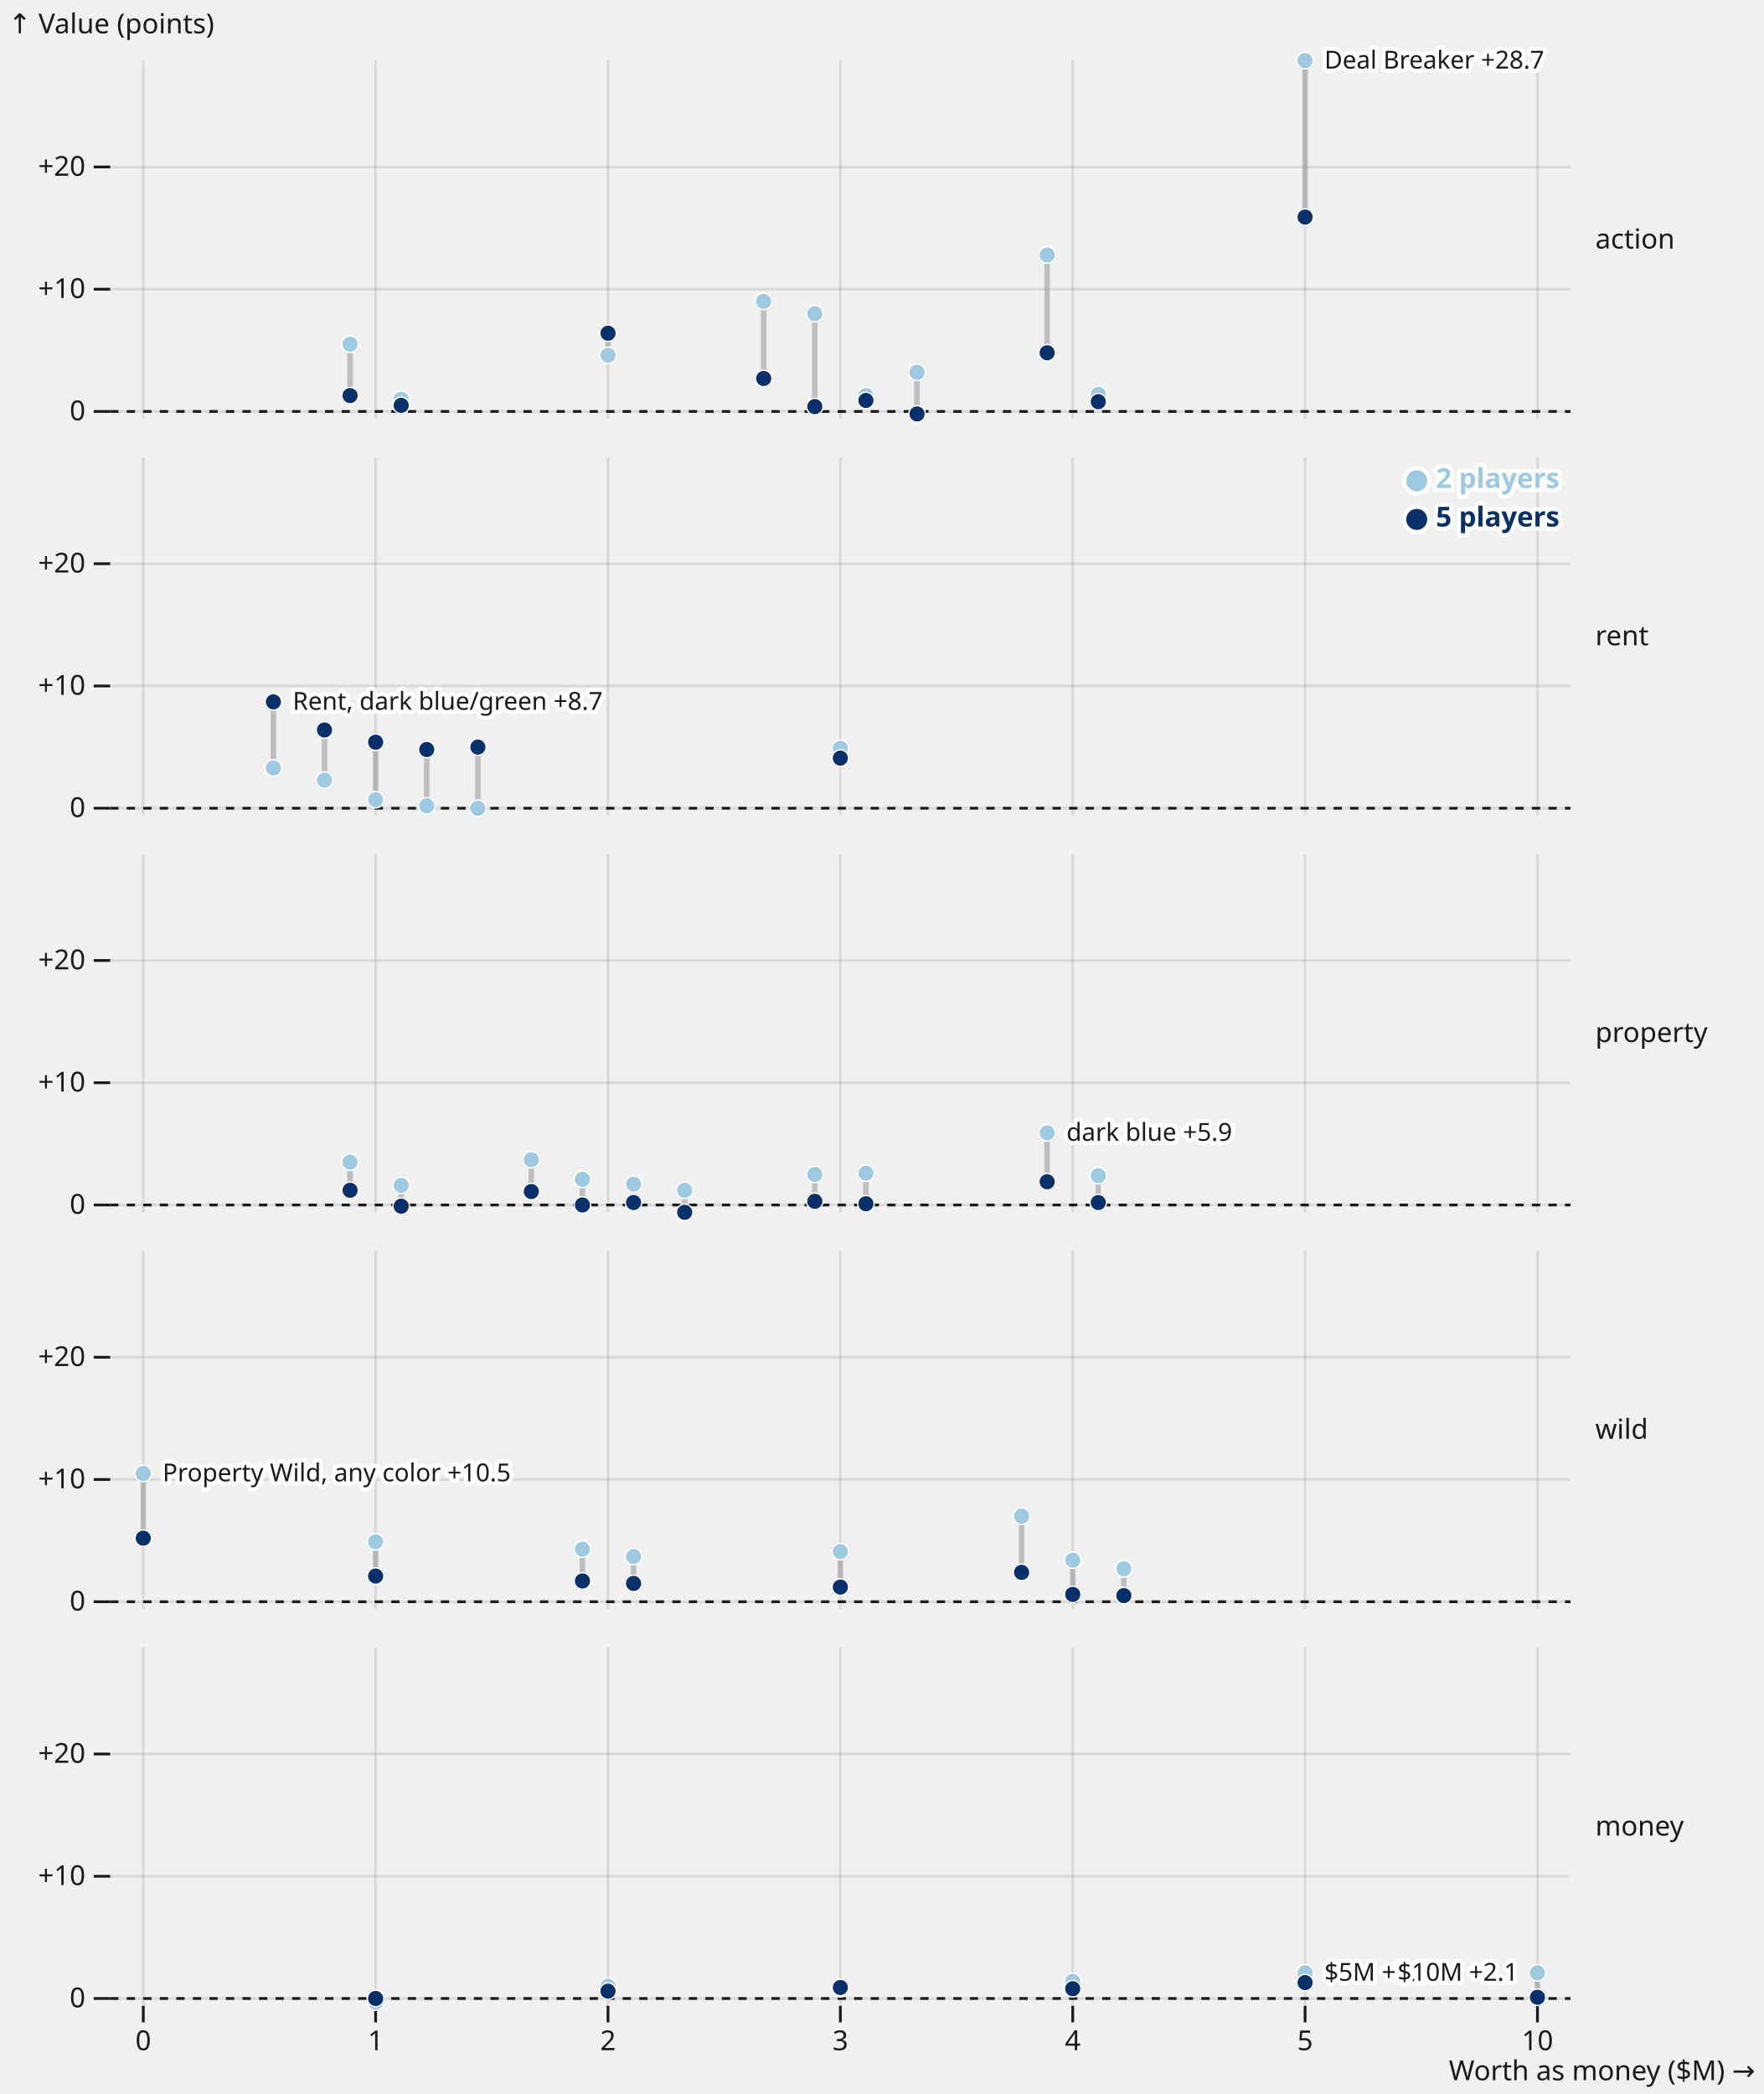
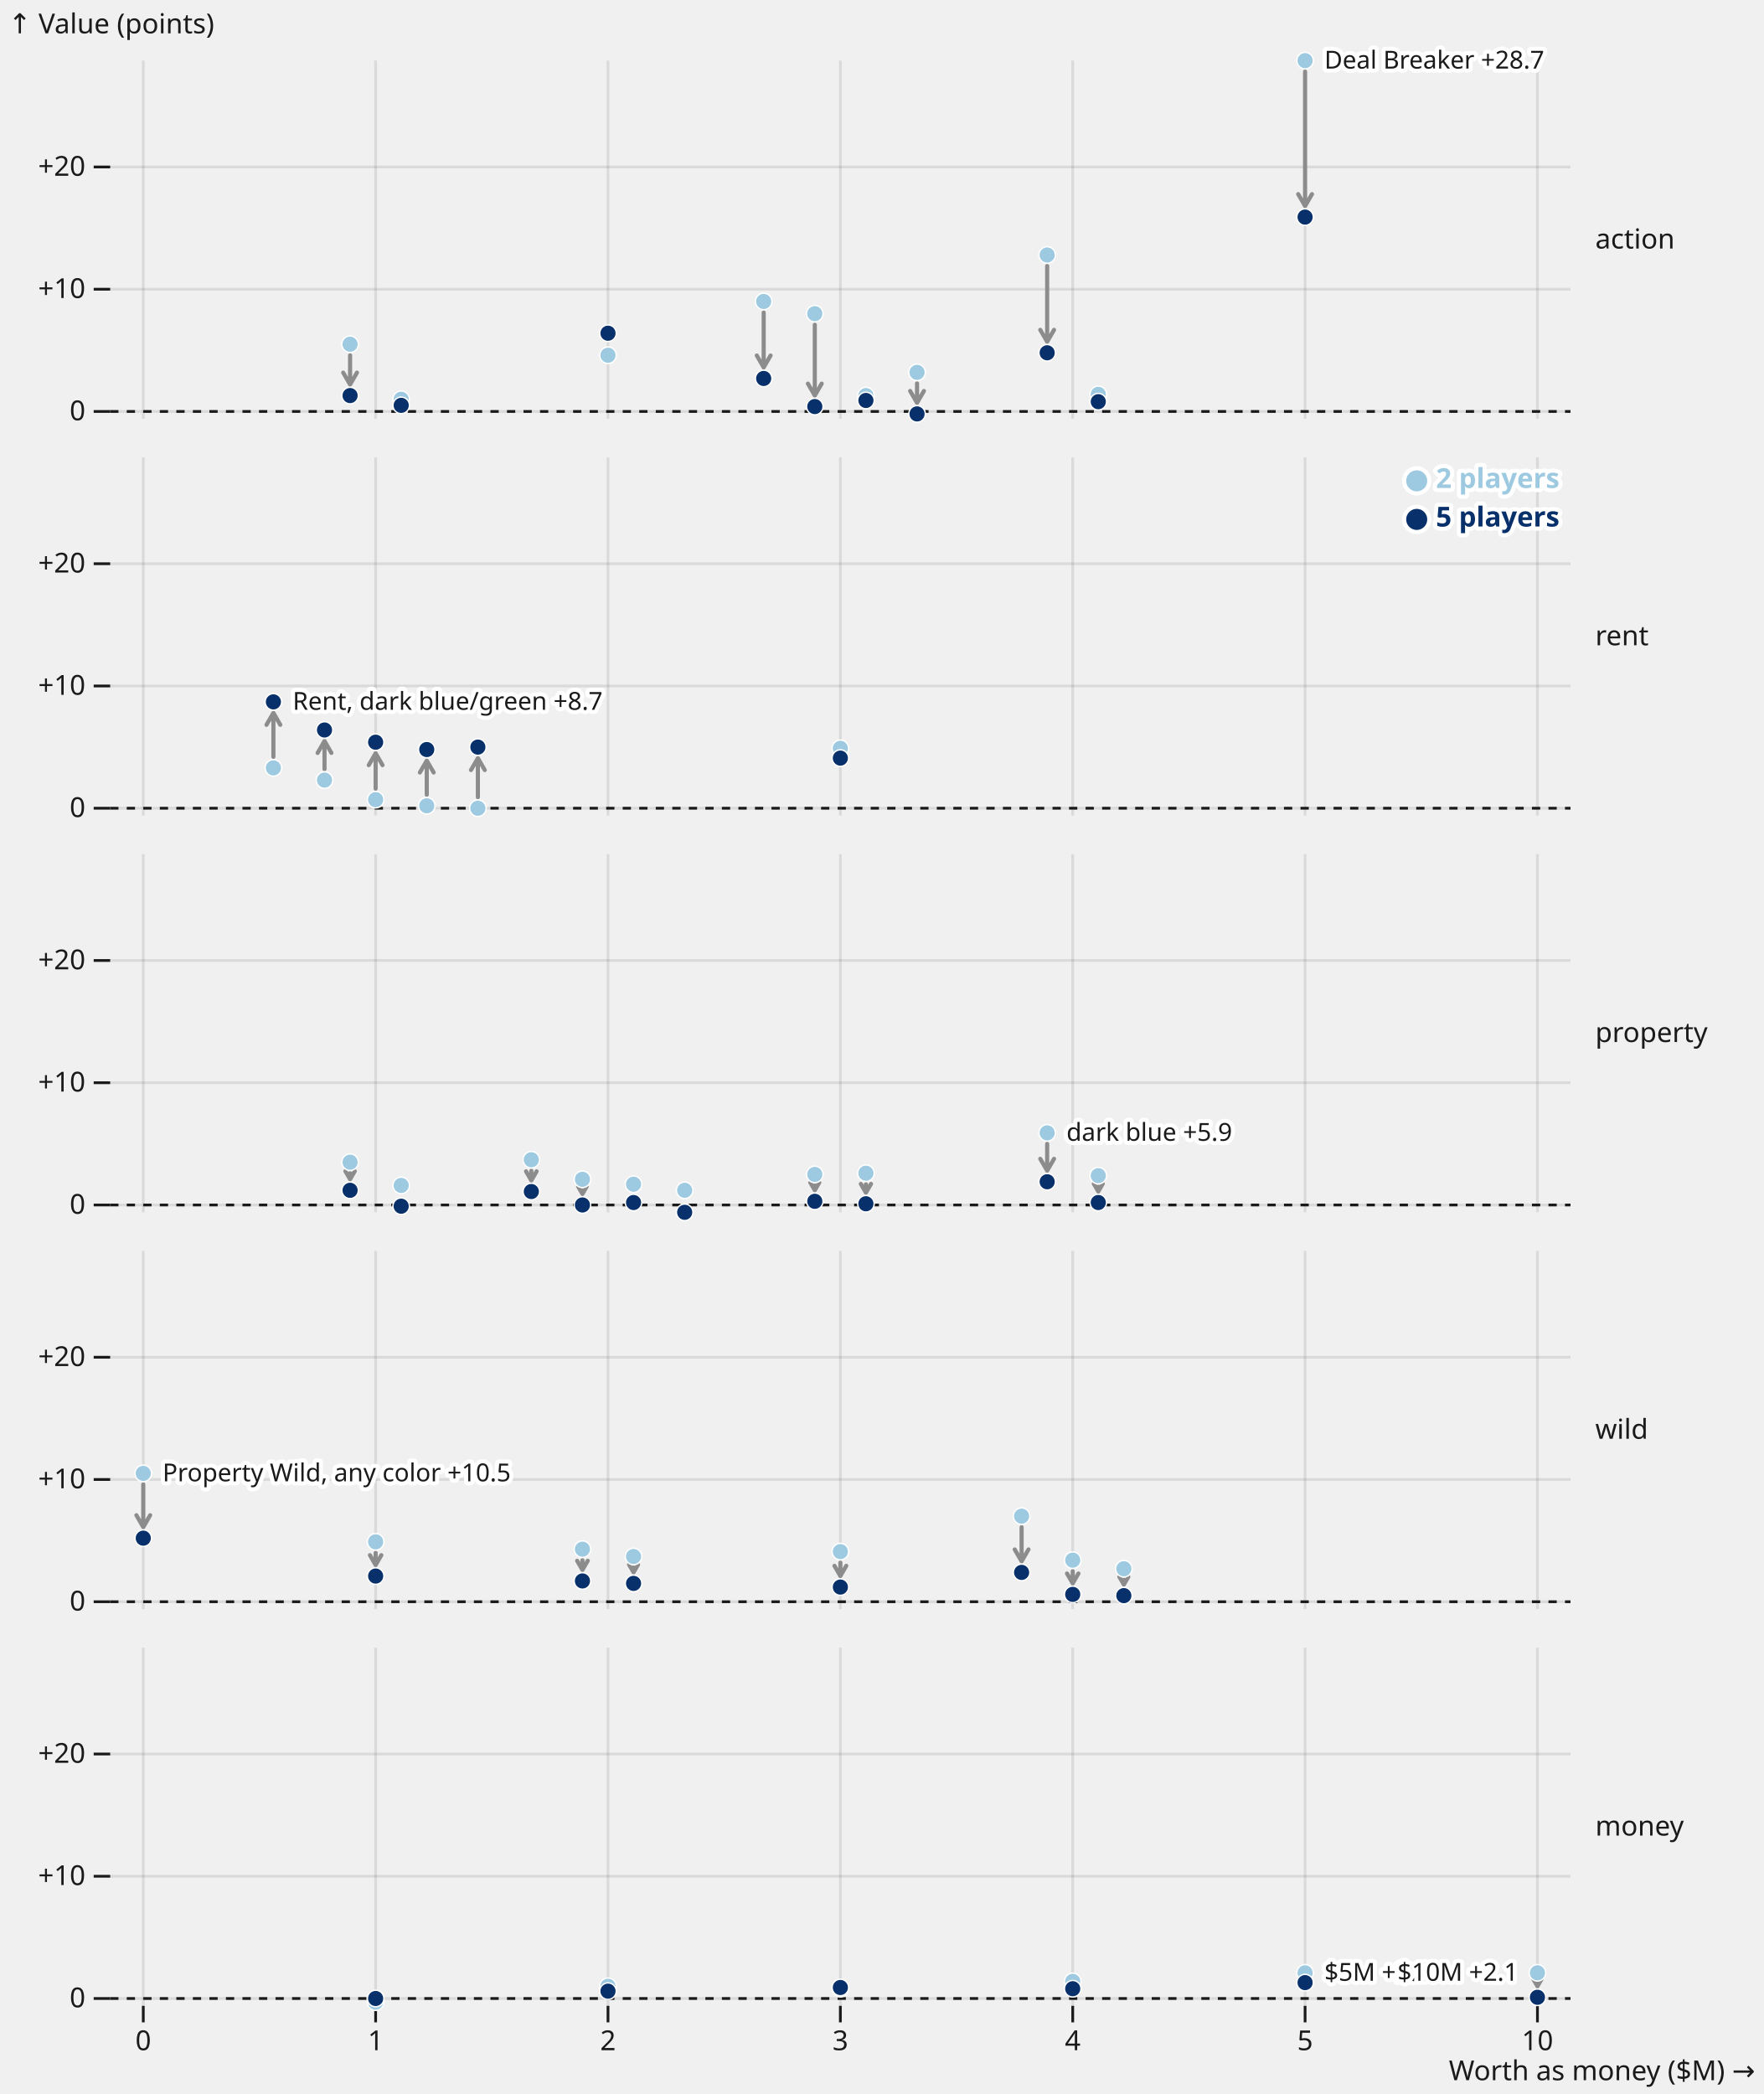
<svg xmlns="http://www.w3.org/2000/svg" class="plot-d6a7b5" fill="currentColor" font-family="system-ui, sans-serif" font-size="10" text-anchor="middle" width="640" height="760" viewBox="0 0 640 760" style="background: rgb(255, 255, 255); color: rgb(26, 26, 26);">
  <style>@media (prefers-color-scheme: dark) { :root { filter: invert(1) hue-rotate(180deg); background: none !important } }</style>
  <style>:where(.plot-d6a7b5) {
  --plot-background: white;
  display: block;
  height: auto;
  height: intrinsic;
  max-width: 100%;
}
:where(.plot-d6a7b5 text),
:where(.plot-d6a7b5 tspan) {
  white-space: pre;
}</style>
  <g aria-label="fy-axis tick label" transform="translate(9,0)">
    <g text-anchor="start" transform="translate(0,2)">
      <text y="0.32em" transform="translate(570,85)">action</text>
    </g>
    <g text-anchor="start" transform="translate(0,146)">
      <text y="0.32em" transform="translate(570,85)">rent</text>
    </g>
    <g text-anchor="start" transform="translate(0,290)">
      <text y="0.32em" transform="translate(570,85)">property</text>
    </g>
    <g text-anchor="start" transform="translate(0,434)">
      <text y="0.32em" transform="translate(570,85)">wild</text>
    </g>
    <g text-anchor="start" transform="translate(0,578)">
      <text y="0.32em" transform="translate(570,85)">money</text>
    </g>
  </g>
  <g aria-label="y-grid" aria-hidden="true">
    <g stroke="currentColor" stroke-opacity="0.1" transform="translate(0,2)">
      <line x1="40" x2="570" y1="147.338" y2="147.338" />
      <line x1="40" x2="570" y1="102.969" y2="102.969" />
      <line x1="40" x2="570" y1="58.601" y2="58.601" />
    </g>
    <g stroke="currentColor" stroke-opacity="0.1" transform="translate(0,146)">
      <line x1="40" x2="570" y1="147.338" y2="147.338" />
      <line x1="40" x2="570" y1="102.969" y2="102.969" />
      <line x1="40" x2="570" y1="58.601" y2="58.601" />
    </g>
    <g stroke="currentColor" stroke-opacity="0.1" transform="translate(0,290)">
      <line x1="40" x2="570" y1="147.338" y2="147.338" />
      <line x1="40" x2="570" y1="102.969" y2="102.969" />
      <line x1="40" x2="570" y1="58.601" y2="58.601" />
    </g>
    <g stroke="currentColor" stroke-opacity="0.1" transform="translate(0,434)">
      <line x1="40" x2="570" y1="147.338" y2="147.338" />
      <line x1="40" x2="570" y1="102.969" y2="102.969" />
      <line x1="40" x2="570" y1="58.601" y2="58.601" />
    </g>
    <g stroke="currentColor" stroke-opacity="0.1" transform="translate(0,578)">
      <line x1="40" x2="570" y1="147.338" y2="147.338" />
      <line x1="40" x2="570" y1="102.969" y2="102.969" />
      <line x1="40" x2="570" y1="58.601" y2="58.601" />
    </g>
  </g>
  <g aria-label="y-axis tick" aria-hidden="true">
    <g fill="none" stroke="currentColor" transform="translate(0,2)">
      <path transform="translate(40,147.3379)" d="M0,0L-6,0" />
      <path transform="translate(40,102.9693)" d="M0,0L-6,0" />
      <path transform="translate(40,58.60068)" d="M0,0L-6,0" />
    </g>
    <g fill="none" stroke="currentColor" transform="translate(0,146)">
      <path transform="translate(40,147.3379)" d="M0,0L-6,0" />
      <path transform="translate(40,102.9693)" d="M0,0L-6,0" />
      <path transform="translate(40,58.60068)" d="M0,0L-6,0" />
    </g>
    <g fill="none" stroke="currentColor" transform="translate(0,290)">
      <path transform="translate(40,147.3379)" d="M0,0L-6,0" />
      <path transform="translate(40,102.9693)" d="M0,0L-6,0" />
      <path transform="translate(40,58.60068)" d="M0,0L-6,0" />
    </g>
    <g fill="none" stroke="currentColor" transform="translate(0,434)">
      <path transform="translate(40,147.3379)" d="M0,0L-6,0" />
      <path transform="translate(40,102.9693)" d="M0,0L-6,0" />
      <path transform="translate(40,58.60068)" d="M0,0L-6,0" />
    </g>
    <g fill="none" stroke="currentColor" transform="translate(0,578)">
      <path transform="translate(40,147.3379)" d="M0,0L-6,0" />
      <path transform="translate(40,102.9693)" d="M0,0L-6,0" />
      <path transform="translate(40,58.60068)" d="M0,0L-6,0" />
    </g>
  </g>
  <g aria-label="y-axis tick label" transform="translate(-9,0)">
    <g text-anchor="end" font-variant="tabular-nums" transform="translate(0,2)">
      <text y="0.32em" transform="translate(40,147.3379)">0</text>
      <text y="0.32em" transform="translate(40,102.9693)">+10</text>
      <text y="0.32em" transform="translate(40,58.60068)">+20</text>
    </g>
    <g text-anchor="end" font-variant="tabular-nums" transform="translate(0,146)">
      <text y="0.32em" transform="translate(40,147.3379)">0</text>
      <text y="0.32em" transform="translate(40,102.9693)">+10</text>
      <text y="0.32em" transform="translate(40,58.60068)">+20</text>
    </g>
    <g text-anchor="end" font-variant="tabular-nums" transform="translate(0,290)">
      <text y="0.32em" transform="translate(40,147.3379)">0</text>
      <text y="0.32em" transform="translate(40,102.9693)">+10</text>
      <text y="0.32em" transform="translate(40,58.60068)">+20</text>
    </g>
    <g text-anchor="end" font-variant="tabular-nums" transform="translate(0,434)">
      <text y="0.32em" transform="translate(40,147.3379)">0</text>
      <text y="0.32em" transform="translate(40,102.9693)">+10</text>
      <text y="0.32em" transform="translate(40,58.60068)">+20</text>
    </g>
    <g text-anchor="end" font-variant="tabular-nums" transform="translate(0,578)">
      <text y="0.32em" transform="translate(40,147.3379)">0</text>
      <text y="0.32em" transform="translate(40,102.9693)">+10</text>
      <text y="0.32em" transform="translate(40,58.60068)">+20</text>
    </g>
  </g>
  <g aria-label="y-axis label" text-anchor="start" transform="translate(-37,-17)">
    <text y="0.71em" transform="translate(40,22)">↑ Value (points)</text>
  </g>
  <g aria-label="x-grid" aria-hidden="true">
    <g stroke="currentColor" stroke-opacity="0.1" transform="translate(0,2)">
      <line x1="52" x2="52" y1="20" y2="150" />
      <line x1="136.333" x2="136.333" y1="20" y2="150" />
      <line x1="220.667" x2="220.667" y1="20" y2="150" />
      <line x1="305" x2="305" y1="20" y2="150" />
      <line x1="389.333" x2="389.333" y1="20" y2="150" />
      <line x1="473.667" x2="473.667" y1="20" y2="150" />
      <line x1="558" x2="558" y1="20" y2="150" />
    </g>
    <g stroke="currentColor" stroke-opacity="0.1" transform="translate(0,146)">
      <line x1="52" x2="52" y1="20" y2="150" />
      <line x1="136.333" x2="136.333" y1="20" y2="150" />
      <line x1="220.667" x2="220.667" y1="20" y2="150" />
      <line x1="305" x2="305" y1="20" y2="150" />
      <line x1="389.333" x2="389.333" y1="20" y2="150" />
      <line x1="473.667" x2="473.667" y1="20" y2="150" />
      <line x1="558" x2="558" y1="20" y2="150" />
    </g>
    <g stroke="currentColor" stroke-opacity="0.1" transform="translate(0,290)">
      <line x1="52" x2="52" y1="20" y2="150" />
      <line x1="136.333" x2="136.333" y1="20" y2="150" />
      <line x1="220.667" x2="220.667" y1="20" y2="150" />
      <line x1="305" x2="305" y1="20" y2="150" />
      <line x1="389.333" x2="389.333" y1="20" y2="150" />
      <line x1="473.667" x2="473.667" y1="20" y2="150" />
      <line x1="558" x2="558" y1="20" y2="150" />
    </g>
    <g stroke="currentColor" stroke-opacity="0.1" transform="translate(0,434)">
      <line x1="52" x2="52" y1="20" y2="150" />
      <line x1="136.333" x2="136.333" y1="20" y2="150" />
      <line x1="220.667" x2="220.667" y1="20" y2="150" />
      <line x1="305" x2="305" y1="20" y2="150" />
      <line x1="389.333" x2="389.333" y1="20" y2="150" />
      <line x1="473.667" x2="473.667" y1="20" y2="150" />
      <line x1="558" x2="558" y1="20" y2="150" />
    </g>
    <g stroke="currentColor" stroke-opacity="0.1" transform="translate(0,578)">
      <line x1="52" x2="52" y1="20" y2="150" />
      <line x1="136.333" x2="136.333" y1="20" y2="150" />
      <line x1="220.667" x2="220.667" y1="20" y2="150" />
      <line x1="305" x2="305" y1="20" y2="150" />
      <line x1="389.333" x2="389.333" y1="20" y2="150" />
      <line x1="473.667" x2="473.667" y1="20" y2="150" />
      <line x1="558" x2="558" y1="20" y2="150" />
    </g>
  </g>
  <g aria-label="x-axis tick" aria-hidden="true">
    <g fill="none" stroke="currentColor" transform="translate(0,578)">
      <path transform="translate(52,150)" d="M0,0L0,6" />
      <path transform="translate(136.3333,150)" d="M0,0L0,6" />
      <path transform="translate(220.6667,150)" d="M0,0L0,6" />
      <path transform="translate(305,150)" d="M0,0L0,6" />
      <path transform="translate(389.3333,150)" d="M0,0L0,6" />
      <path transform="translate(473.6667,150)" d="M0,0L0,6" />
      <path transform="translate(558,150)" d="M0,0L0,6" />
    </g>
  </g>
  <g aria-label="x-axis tick label" transform="translate(0,9)">
    <g font-variant="tabular-nums" transform="translate(0,578)">
      <text y="0.71em" transform="translate(52,150)">0</text>
      <text y="0.71em" transform="translate(136.3333,150)">1</text>
      <text y="0.71em" transform="translate(220.6667,150)">2</text>
      <text y="0.71em" transform="translate(305,150)">3</text>
      <text y="0.71em" transform="translate(389.3333,150)">4</text>
      <text y="0.71em" transform="translate(473.6667,150)">5</text>
      <text y="0.71em" transform="translate(558,150)">10</text>
    </g>
  </g>
  <g aria-label="x-axis label" text-anchor="end" transform="translate(67,27)">
    <text transform="translate(570,728)">Worth as money ($M) →</text>
  </g>
  <g aria-label="rule">
    <g stroke="#1a1a1a" stroke-dasharray="3,3" transform="translate(0,2)">
      <line x1="40" x2="570" y1="147.338" y2="147.338" />
    </g>
    <g stroke="#1a1a1a" stroke-dasharray="3,3" transform="translate(0,146)">
      <line x1="40" x2="570" y1="147.338" y2="147.338" />
    </g>
    <g stroke="#1a1a1a" stroke-dasharray="3,3" transform="translate(0,290)">
      <line x1="40" x2="570" y1="147.338" y2="147.338" />
    </g>
    <g stroke="#1a1a1a" stroke-dasharray="3,3" transform="translate(0,434)">
      <line x1="40" x2="570" y1="147.338" y2="147.338" />
    </g>
    <g stroke="#1a1a1a" stroke-dasharray="3,3" transform="translate(0,578)">
      <line x1="40" x2="570" y1="147.338" y2="147.338" />
    </g>
  </g>
-   <g aria-label="rule">
-     <g stroke="#8c8c8c" stroke-width="2" stroke-opacity="0.5" transform="translate(0,2)">
-       <line x1="473.667" x2="473.667" y1="76.792" y2="20" />
-       <line x1="380.057" x2="380.057" y1="126.041" y2="90.546" />
-       <line x1="220.667" x2="220.667" y1="126.928" y2="118.942" />
-       <line x1="277.17" x2="277.17" y1="135.358" y2="107.406" />
-       <line x1="127.057" x2="127.057" y1="141.57" y2="122.935" />
-       <line x1="295.723" x2="295.723" y1="145.563" y2="111.843" />
-       <line x1="314.277" x2="314.277" y1="143.345" y2="141.57" />
-       <line x1="398.61" x2="398.61" y1="143.788" y2="141.126" />
-       <line x1="145.61" x2="145.61" y1="145.119" y2="142.901" />
-       <line x1="332.83" x2="332.83" y1="148.225" y2="133.14" />
-     </g>
-     <g stroke="#8c8c8c" stroke-width="2" stroke-opacity="0.5" transform="translate(0,146)">
-       <line x1="99.227" x2="99.227" y1="132.696" y2="108.737" />
-       <line x1="117.78" x2="117.78" y1="137.133" y2="118.942" />
-       <line x1="305" x2="305" y1="129.147" y2="125.597" />
-       <line x1="136.333" x2="136.333" y1="144.232" y2="123.379" />
-       <line x1="154.887" x2="154.887" y1="146.451" y2="126.041" />
-       <line x1="173.44" x2="173.44" y1="147.338" y2="125.154" />
-     </g>
-     <g stroke="#8c8c8c" stroke-width="2" stroke-opacity="0.5" transform="translate(0,290)">
-       <line x1="380.057" x2="380.057" y1="138.908" y2="121.16" />
-       <line x1="192.837" x2="192.837" y1="142.457" y2="130.922" />
-       <line x1="127.057" x2="127.057" y1="142.014" y2="131.809" />
-       <line x1="295.723" x2="295.723" y1="146.007" y2="136.246" />
-       <line x1="314.277" x2="314.277" y1="146.894" y2="135.802" />
-       <line x1="211.39" x2="211.39" y1="147.338" y2="138.02" />
-       <line x1="398.61" x2="398.61" y1="146.451" y2="136.689" />
-       <line x1="229.943" x2="229.943" y1="146.451" y2="139.795" />
-       <line x1="145.61" x2="145.61" y1="147.782" y2="140.239" />
-       <line x1="248.497" x2="248.497" y1="150" y2="142.014" />
-     </g>
-     <g stroke="#8c8c8c" stroke-width="2" stroke-opacity="0.5" transform="translate(0,434)">
-       <line x1="52" x2="52" y1="124.266" y2="100.751" />
-       <line x1="370.78" x2="370.78" y1="136.689" y2="116.28" />
-       <line x1="211.39" x2="211.39" y1="139.795" y2="128.259" />
-       <line x1="136.333" x2="136.333" y1="138.02" y2="125.597" />
-       <line x1="305" x2="305" y1="142.014" y2="129.147" />
-       <line x1="229.943" x2="229.943" y1="140.683" y2="130.922" />
-       <line x1="389.333" x2="389.333" y1="144.676" y2="132.253" />
-       <line x1="407.887" x2="407.887" y1="145.119" y2="135.358" />
-     </g>
-     <g stroke="#8c8c8c" stroke-width="2" stroke-opacity="0.5" transform="translate(0,578)">
-       <line x1="473.667" x2="473.667" y1="141.57" y2="138.02" />
-       <line x1="389.333" x2="389.333" y1="143.788" y2="141.126" />
-       <line x1="220.667" x2="220.667" y1="144.676" y2="142.901" />
-       <line x1="305" x2="305" y1="143.788" y2="143.345" />
-       <line x1="558" x2="558" y1="146.894" y2="138.02" />
-       <line x1="136.333" x2="136.333" y1="148.669" y2="147.338" />
+   <g aria-label="arrow">
+     <g fill="none" stroke="#8c8c8c" stroke-width="1.5" stroke-linecap="round" stroke-miterlimit="1" transform="translate(0,2)">
+       <path d="M473.667,24L473.667,72.792M476.167,68.462L473.667,72.792L471.167,68.462" />
+       <path d="M380.057,94.546L380.057,122.041M382.557,117.711L380.057,122.041L377.557,117.711" />
+       <path />
+       <path d="M277.17,111.406L277.17,131.358M279.67,127.028L277.17,131.358L274.67,127.028" />
+       <path d="M127.057,126.935L127.057,137.57M129.557,133.24L127.057,137.57L124.557,133.24" />
+       <path d="M295.723,115.843L295.723,141.563M298.223,137.233L295.723,141.563L293.223,137.233" />
+       <path d="M332.83,137.14L332.83,144.225M335.33,139.895L332.83,144.225L330.33,139.895" />
+     </g>
+     <g fill="none" stroke="#8c8c8c" stroke-width="1.5" stroke-linecap="round" stroke-miterlimit="1" transform="translate(0,146)">
+       <path d="M99.227,128.696L99.227,112.737M96.727,117.067L99.227,112.737L101.727,117.067" />
+       <path d="M117.78,133.133L117.78,122.942M115.28,127.272L117.78,122.942L120.28,127.272" />
+       <path />
+       <path d="M136.333,140.232L136.333,127.379M133.833,131.709L136.333,127.379L138.833,131.709" />
+       <path d="M154.887,142.451L154.887,130.041M152.387,134.371L154.887,130.041L157.387,134.371" />
+       <path d="M173.44,143.338L173.44,129.154M170.94,133.484L173.44,129.154L175.94,133.484" />
+     </g>
+     <g fill="none" stroke="#8c8c8c" stroke-width="1.5" stroke-linecap="round" stroke-miterlimit="1" transform="translate(0,290)">
+       <path d="M380.057,125.16L380.057,134.908M382.557,130.578L380.057,134.908L377.557,130.578" />
+       <path d="M192.837,134.922L192.837,138.457M194.759,135.127L192.837,138.457L190.914,135.127" />
+       <path d="M127.057,135.809L127.057,138.014M128.757,135.068L127.057,138.014L125.356,135.068" />
+       <path d="M295.723,140.246L295.723,142.007M297.35,139.189L295.723,142.007L294.096,139.189" />
+       <path d="M314.277,139.802L314.277,142.894M316.125,139.692L314.277,142.894L312.428,139.692" />
+       <path d="M211.39,142.02L211.39,143.338M212.943,140.648L211.39,143.338L209.837,140.648" />
+       <path d="M398.61,140.689L398.61,142.451M400.237,139.633L398.61,142.451L396.983,139.633" />
+       <path />
+       <path />
+       <path />
+     </g>
+     <g fill="none" stroke="#8c8c8c" stroke-width="1.5" stroke-linecap="round" stroke-miterlimit="1" transform="translate(0,434)">
+       <path d="M52,104.751L52,120.266M54.5,115.936L52,120.266L49.5,115.936" />
+       <path d="M370.78,120.28L370.78,132.689M373.28,128.359L370.78,132.689L368.28,128.359" />
+       <path d="M211.39,132.259L211.39,135.795M213.313,132.465L211.39,135.795L209.467,132.465" />
+       <path d="M136.333,129.597L136.333,134.02M138.404,130.434L136.333,134.02L134.263,130.434" />
+       <path d="M305,133.147L305,138.014M307.144,134.299L305,138.014L302.856,134.299" />
+       <path d="M229.943,134.922L229.943,136.683M231.57,133.865L229.943,136.683L228.316,133.865" />
+       <path d="M389.333,136.253L389.333,140.676M391.404,137.089L389.333,140.676L387.263,137.089" />
+       <path d="M407.887,139.358L407.887,141.119M409.514,138.302L407.887,141.119L406.26,138.302" />
+     </g>
+     <g fill="none" stroke="#8c8c8c" stroke-width="1.5" stroke-linecap="round" stroke-miterlimit="1" transform="translate(0,578)">
+       <path d="M558,142.02L558,142.894M559.479,140.333L558,142.894L556.521,140.333" />
    </g>
  </g>
  <g aria-label="dot">
    <g stroke="#ffffff" stroke-width="0.5" transform="translate(0,2)">
      <circle cx="473.667" cy="20" r="3" fill="#9ecae1" />
      <circle cx="473.667" cy="76.792" r="3" fill="#08306b" />
      <circle cx="380.057" cy="90.546" r="3" fill="#9ecae1" />
      <circle cx="380.057" cy="126.041" r="3" fill="#08306b" />
      <circle cx="220.667" cy="126.928" r="3" fill="#9ecae1" />
      <circle cx="220.667" cy="118.942" r="3" fill="#08306b" />
      <circle cx="277.17" cy="107.406" r="3" fill="#9ecae1" />
      <circle cx="277.17" cy="135.358" r="3" fill="#08306b" />
      <circle cx="127.057" cy="122.935" r="3" fill="#9ecae1" />
      <circle cx="127.057" cy="141.57" r="3" fill="#08306b" />
      <circle cx="295.723" cy="111.843" r="3" fill="#9ecae1" />
      <circle cx="295.723" cy="145.563" r="3" fill="#08306b" />
      <circle cx="314.277" cy="141.57" r="3" fill="#9ecae1" />
      <circle cx="314.277" cy="143.345" r="3" fill="#08306b" />
      <circle cx="398.61" cy="141.126" r="3" fill="#9ecae1" />
      <circle cx="398.61" cy="143.788" r="3" fill="#08306b" />
      <circle cx="145.61" cy="142.901" r="3" fill="#9ecae1" />
      <circle cx="145.61" cy="145.119" r="3" fill="#08306b" />
      <circle cx="332.83" cy="133.14" r="3" fill="#9ecae1" />
      <circle cx="332.83" cy="148.225" r="3" fill="#08306b" />
    </g>
    <g stroke="#ffffff" stroke-width="0.5" transform="translate(0,146)">
      <circle cx="99.227" cy="132.696" r="3" fill="#9ecae1" />
      <circle cx="99.227" cy="108.737" r="3" fill="#08306b" />
      <circle cx="117.78" cy="137.133" r="3" fill="#9ecae1" />
      <circle cx="117.78" cy="118.942" r="3" fill="#08306b" />
      <circle cx="305" cy="125.597" r="3" fill="#9ecae1" />
      <circle cx="305" cy="129.147" r="3" fill="#08306b" />
      <circle cx="136.333" cy="144.232" r="3" fill="#9ecae1" />
      <circle cx="136.333" cy="123.379" r="3" fill="#08306b" />
      <circle cx="154.887" cy="146.451" r="3" fill="#9ecae1" />
      <circle cx="154.887" cy="126.041" r="3" fill="#08306b" />
      <circle cx="173.44" cy="147.338" r="3" fill="#9ecae1" />
      <circle cx="173.44" cy="125.154" r="3" fill="#08306b" />
    </g>
    <g stroke="#ffffff" stroke-width="0.5" transform="translate(0,290)">
      <circle cx="380.057" cy="121.16" r="3" fill="#9ecae1" />
      <circle cx="380.057" cy="138.908" r="3" fill="#08306b" />
      <circle cx="192.837" cy="130.922" r="3" fill="#9ecae1" />
      <circle cx="192.837" cy="142.457" r="3" fill="#08306b" />
      <circle cx="127.057" cy="131.809" r="3" fill="#9ecae1" />
      <circle cx="127.057" cy="142.014" r="3" fill="#08306b" />
      <circle cx="295.723" cy="136.246" r="3" fill="#9ecae1" />
      <circle cx="295.723" cy="146.007" r="3" fill="#08306b" />
      <circle cx="314.277" cy="135.802" r="3" fill="#9ecae1" />
      <circle cx="314.277" cy="146.894" r="3" fill="#08306b" />
      <circle cx="211.39" cy="138.02" r="3" fill="#9ecae1" />
      <circle cx="211.39" cy="147.338" r="3" fill="#08306b" />
      <circle cx="398.61" cy="136.689" r="3" fill="#9ecae1" />
      <circle cx="398.61" cy="146.451" r="3" fill="#08306b" />
      <circle cx="229.943" cy="139.795" r="3" fill="#9ecae1" />
      <circle cx="229.943" cy="146.451" r="3" fill="#08306b" />
      <circle cx="145.61" cy="140.239" r="3" fill="#9ecae1" />
      <circle cx="145.61" cy="147.782" r="3" fill="#08306b" />
      <circle cx="248.497" cy="142.014" r="3" fill="#9ecae1" />
      <circle cx="248.497" cy="150" r="3" fill="#08306b" />
    </g>
    <g stroke="#ffffff" stroke-width="0.5" transform="translate(0,434)">
      <circle cx="52" cy="100.751" r="3" fill="#9ecae1" />
      <circle cx="52" cy="124.266" r="3" fill="#08306b" />
      <circle cx="370.78" cy="116.28" r="3" fill="#9ecae1" />
      <circle cx="370.78" cy="136.689" r="3" fill="#08306b" />
      <circle cx="211.39" cy="128.259" r="3" fill="#9ecae1" />
      <circle cx="211.39" cy="139.795" r="3" fill="#08306b" />
      <circle cx="136.333" cy="125.597" r="3" fill="#9ecae1" />
      <circle cx="136.333" cy="138.02" r="3" fill="#08306b" />
      <circle cx="305" cy="129.147" r="3" fill="#9ecae1" />
      <circle cx="305" cy="142.014" r="3" fill="#08306b" />
      <circle cx="229.943" cy="130.922" r="3" fill="#9ecae1" />
      <circle cx="229.943" cy="140.683" r="3" fill="#08306b" />
      <circle cx="389.333" cy="132.253" r="3" fill="#9ecae1" />
      <circle cx="389.333" cy="144.676" r="3" fill="#08306b" />
      <circle cx="407.887" cy="135.358" r="3" fill="#9ecae1" />
      <circle cx="407.887" cy="145.119" r="3" fill="#08306b" />
    </g>
    <g stroke="#ffffff" stroke-width="0.5" transform="translate(0,578)">
      <circle cx="473.667" cy="138.02" r="3" fill="#9ecae1" />
      <circle cx="473.667" cy="141.57" r="3" fill="#08306b" />
      <circle cx="389.333" cy="141.126" r="3" fill="#9ecae1" />
      <circle cx="389.333" cy="143.788" r="3" fill="#08306b" />
      <circle cx="220.667" cy="142.901" r="3" fill="#9ecae1" />
      <circle cx="220.667" cy="144.676" r="3" fill="#08306b" />
      <circle cx="305" cy="143.788" r="3" fill="#9ecae1" />
      <circle cx="305" cy="143.345" r="3" fill="#08306b" />
      <circle cx="558" cy="138.02" r="3" fill="#9ecae1" />
      <circle cx="558" cy="146.894" r="3" fill="#08306b" />
      <circle cx="136.333" cy="148.669" r="3" fill="#9ecae1" />
      <circle cx="136.333" cy="147.338" r="3" fill="#08306b" />
    </g>
  </g>
  <g aria-label="text" transform="translate(7,0)">
    <g stroke="#ffffff" stroke-width="3" stroke-linejoin="round" paint-order="stroke" text-anchor="start" font-size="9" transform="translate(0,2)">
      <text y="0.32em" transform="translate(473.6667,20)">Deal Breaker +28.7</text>
    </g>
    <g stroke="#ffffff" stroke-width="3" stroke-linejoin="round" paint-order="stroke" text-anchor="start" font-size="9" transform="translate(0,146)">
      <text y="0.32em" transform="translate(99.22667,108.7372)">Rent, dark blue/green +8.7</text>
    </g>
    <g stroke="#ffffff" stroke-width="3" stroke-linejoin="round" paint-order="stroke" text-anchor="start" font-size="9" transform="translate(0,290)">
      <text y="0.32em" transform="translate(380.0567,121.1604)">dark blue +5.9</text>
    </g>
    <g stroke="#ffffff" stroke-width="3" stroke-linejoin="round" paint-order="stroke" text-anchor="start" font-size="9" transform="translate(0,434)">
      <text y="0.32em" transform="translate(52,100.7509)">Property Wild, any color +10.5</text>
    </g>
    <g stroke="#ffffff" stroke-width="3" stroke-linejoin="round" paint-order="stroke" text-anchor="start" font-size="9" transform="translate(0,578)">
      <text y="0.32em" transform="translate(473.6667,138.0205)">$5M +2.1</text>
    </g>
  </g>
  <g aria-label="text" transform="translate(-7,0)">
    <g stroke="#ffffff" stroke-width="3" stroke-linejoin="round" paint-order="stroke" text-anchor="end" font-size="9" transform="translate(0,578)">
      <text y="0.32em" transform="translate(558,138.0205)">$10M +2.1</text>
    </g>
  </g>
  <g aria-label="text" transform="translate(-4,4)">
    <g fill="#9ecae1" stroke="#ffffff" stroke-width="3" stroke-linejoin="round" paint-order="stroke" text-anchor="end" font-size="10" font-weight="bold" transform="translate(0,146)">
      <text y="0.71em" transform="translate(570,20)">● 2 players</text>
    </g>
  </g>
  <g aria-label="text" transform="translate(-4,18)">
    <g fill="#08306b" stroke="#ffffff" stroke-width="3" stroke-linejoin="round" paint-order="stroke" text-anchor="end" font-size="10" font-weight="bold" transform="translate(0,146)">
      <text y="0.71em" transform="translate(570,20)">● 5 players</text>
    </g>
  </g>
</svg>
